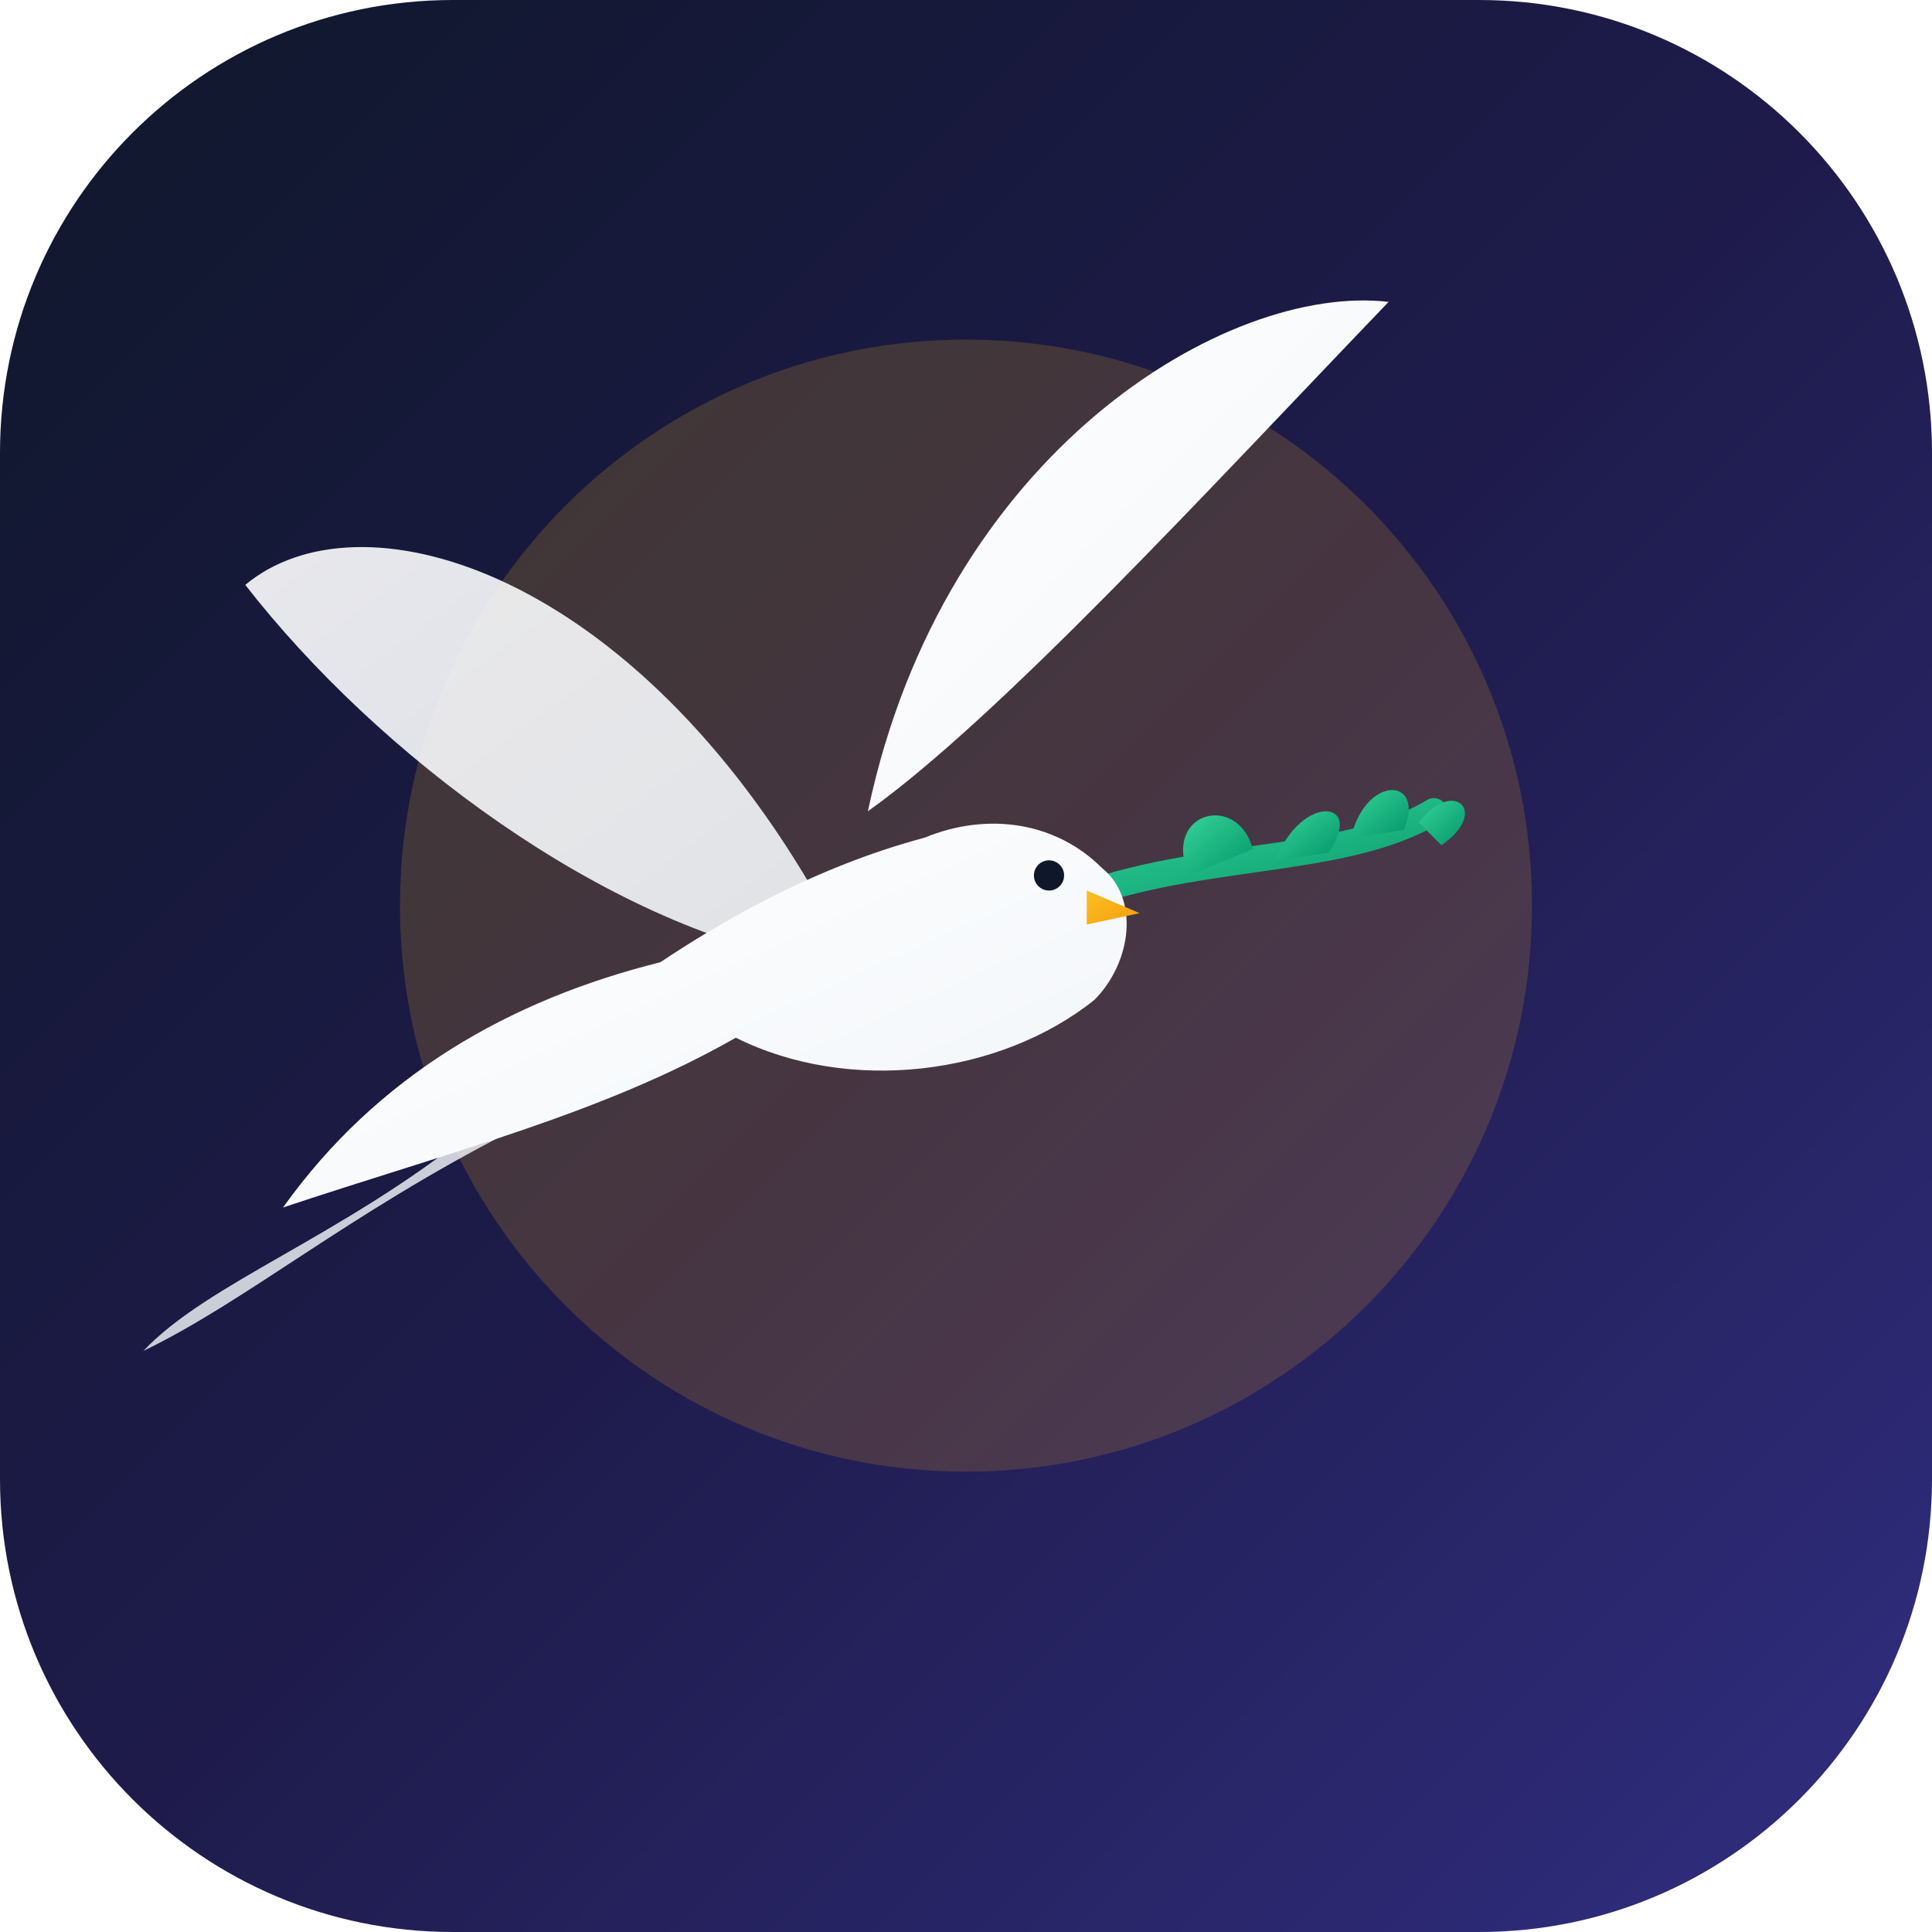
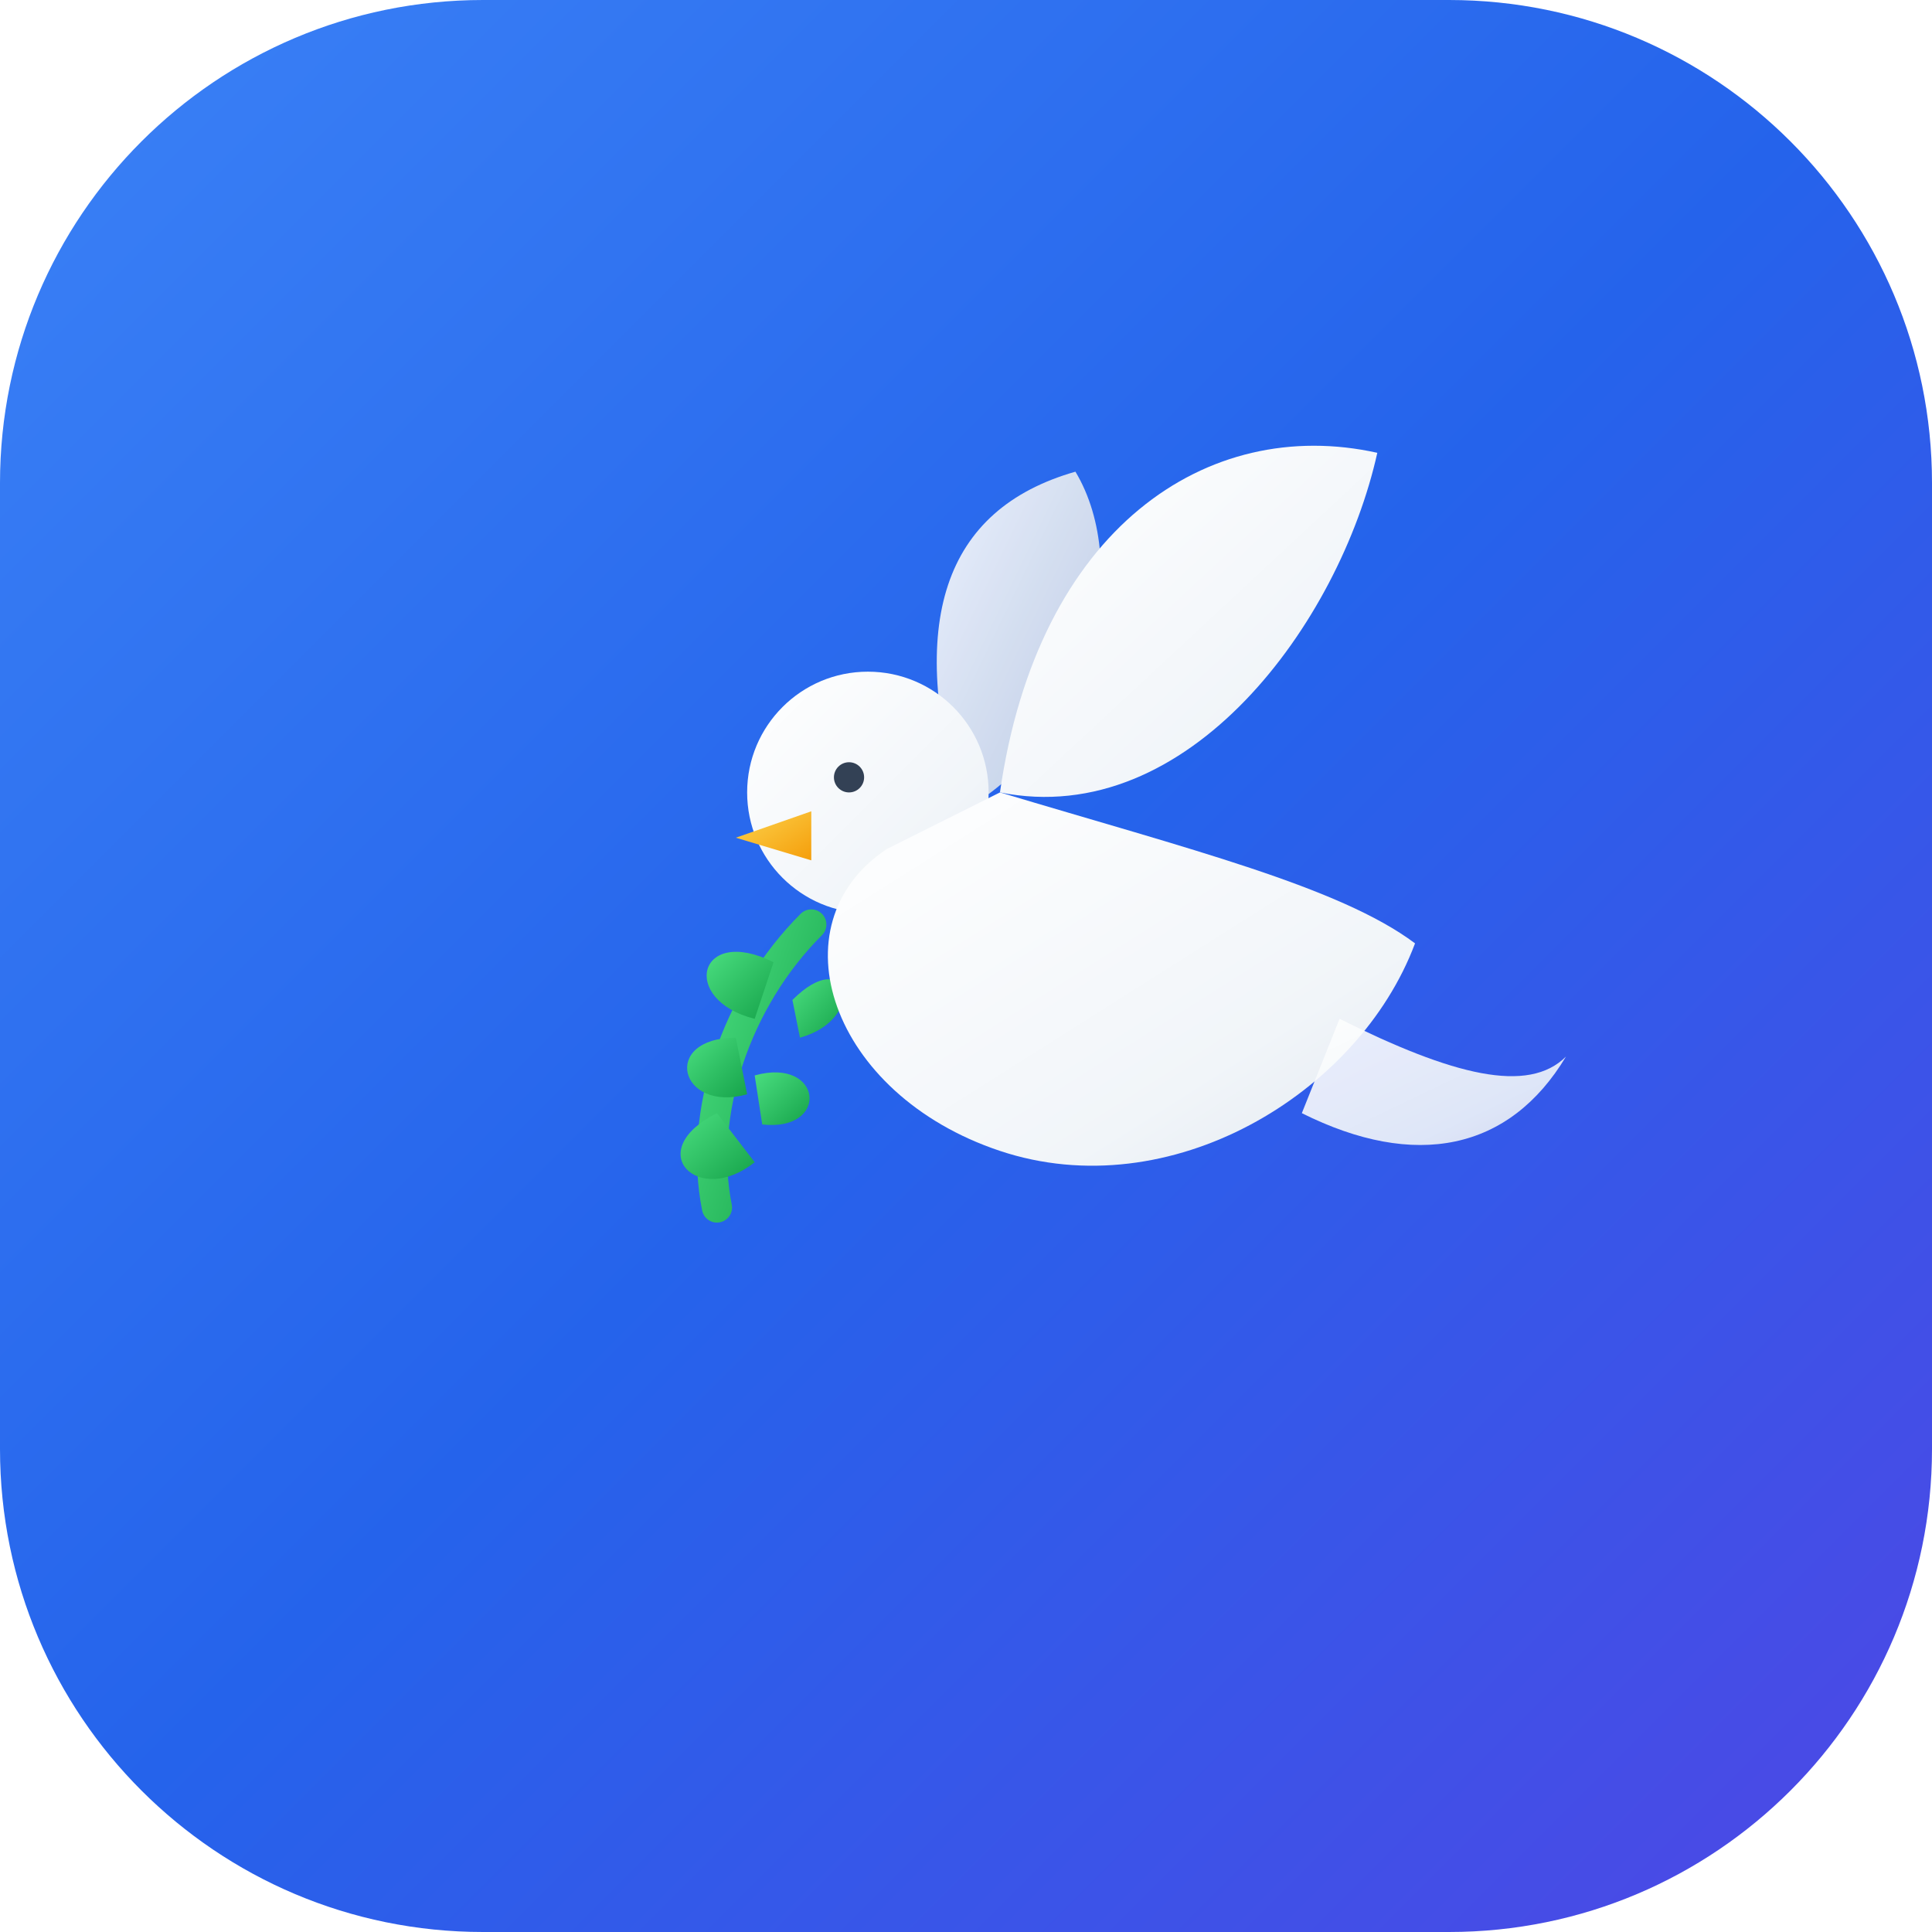
<svg xmlns="http://www.w3.org/2000/svg" viewBox="0 0 512 512" width="512" height="512">
  <defs>
-     <linearGradient id="bgGrad" x1="0%" y1="0%" x2="100%" y2="100%">
-       <stop offset="0%" stop-color="#0F172A" />
-       <stop offset="50%" stop-color="#1E1B4B" />
-       <stop offset="100%" stop-color="#312E81" />
+     <linearGradient id="blueSquircleGrad" x1="0%" y1="0%" x2="100%" y2="100%">
+       <stop offset="0%" stop-color="#3B82F6" />
+       <stop offset="50%" stop-color="#2563EB" />
+       <stop offset="100%" stop-color="#4F46E5" />
    </linearGradient>
-     <linearGradient id="doveGrad" x1="0%" y1="0%" x2="100%" y2="100%">
+     <linearGradient id="doveBodyGrad" x1="0%" y1="0%" x2="100%" y2="100%">
      <stop offset="0%" stop-color="#FFFFFF" />
-       <stop offset="100%" stop-color="#F1F5F9" />
+       <stop offset="70%" stop-color="#F1F5F9" />
+       <stop offset="100%" stop-color="#E2E8F0" />
    </linearGradient>
-     <linearGradient id="branchGrad" x1="0%" y1="0%" x2="100%" y2="100%">
-       <stop offset="0%" stop-color="#34D399" />
-       <stop offset="100%" stop-color="#059669" />
+     <linearGradient id="wingGrad" x1="0%" y1="0%" x2="100%" y2="100%">
+       <stop offset="0%" stop-color="#FFFFFF" />
+       <stop offset="100%" stop-color="#CBD5E1" />
    </linearGradient>
-     <linearGradient id="goldGlow" x1="0%" y1="0%" x2="100%" y2="100%">
-       <stop offset="0%" stop-color="#FBBF24" />
+     <linearGradient id="leafGrad" x1="0%" y1="0%" x2="100%" y2="100%">
+       <stop offset="0%" stop-color="#4ADE80" />
+       <stop offset="100%" stop-color="#16A34A" />
+     </linearGradient>
+     <linearGradient id="beakGrad" x1="0%" y1="0%" x2="100%" y2="100%">
+       <stop offset="0%" stop-color="#FCD34D" />
      <stop offset="100%" stop-color="#F59E0B" />
    </linearGradient>
  </defs>
-   <rect width="512" height="512" rx="120" ry="120" fill="url(#bgGrad)" />
-   <circle cx="256" cy="240" r="150" fill="url(#goldGlow)" opacity="0.18" />
-   <path d="M 280,240 C 315,225 355,230 380,215" stroke="url(#branchGrad)" stroke-width="7" stroke-linecap="round" fill="none" />
-   <path d="M 315,232 C 308,215 328,210 332,225 Z" fill="url(#branchGrad)" />
-   <path d="M 338,228 C 345,210 362,212 352,226 Z" fill="url(#branchGrad)" />
-   <path d="M 358,222 C 362,205 378,206 372,220 Z" fill="url(#branchGrad)" />
-   <path d="M 376,218 C 385,206 395,215 382,224 Z" fill="url(#branchGrad)" />
-   <path d="M 215,235 C 165,150 95,130 65,155 C 100,200 160,245 215,255 Z" fill="url(#doveGrad)" opacity="0.9" />
-   <path d="M 230,215 C 250,120 325,75 368,80 C 320,130 265,190 230,215 Z" fill="url(#doveGrad)" />
-   <path d="M 175,255 C 135,265 100,285 75,320 C 120,305 160,295 195,275 C 225,290 265,285 290,265 C 300,255 302,238 292,230 C 280,218 262,215 245,222 C 215,230 190,245 175,255 Z" fill="url(#doveGrad)" />
-   <path d="M 125,300 C 90,328 55,340 38,358 C 65,345 92,322 135,300 Z" fill="url(#doveGrad)" opacity="0.8" />
-   <circle cx="278" cy="232" r="4" fill="#0F172A" />
-   <path d="M 288,236 L 302,242 L 288,245 Z" fill="url(#goldGlow)" />
+   <rect width="512" height="512" rx="128" ry="128" fill="url(#blueSquircleGrad)" />
+   <path d="M 215,245 C 195,265 185,295 190,320" stroke="url(#leafGrad)" stroke-width="8" stroke-linecap="round" fill="none" />
+   <path d="M 205,255 C 185,245 180,265 200,270 Z" fill="url(#leafGrad)" />
+   <path d="M 195,275 C 175,275 180,295 198,290 Z" fill="url(#leafGrad)" />
+   <path d="M 190,295 C 170,305 185,320 200,308 Z" fill="url(#leafGrad)" />
+   <path d="M 210,265 C 225,250 230,270 212,275 Z" fill="url(#leafGrad)" />
+   <path d="M 200,285 C 218,280 220,300 202,298 Z" fill="url(#leafGrad)" />
+   <path d="M 255,215 C 240,165 250,135 285,125 C 300,150 290,195 255,215 Z" fill="url(#wingGrad)" opacity="0.9" />
+   <path d="M 265,210 C 275,140 320,110 365,120 C 355,165 315,220 265,210 Z" fill="url(#doveBodyGrad)" />
+   <circle cx="230" cy="210" r="32" fill="url(#doveBodyGrad)" />
+   <path d="M 215,215 L 195,222 L 215,228 Z" fill="url(#beakGrad)" />
+   <circle cx="225" cy="206" r="4" fill="#334155" />
+   <path d="M 235,225 C 205,245 220,290 265,305 C 310,320 360,290 375,250 C 355,235 315,225 265,210 Z" fill="url(#doveBodyGrad)" />
+   <path d="M 355,270 C 385,285 405,290 415,280 C 400,305 375,310 345,295 Z" fill="url(#doveBodyGrad)" opacity="0.9" />
</svg>
